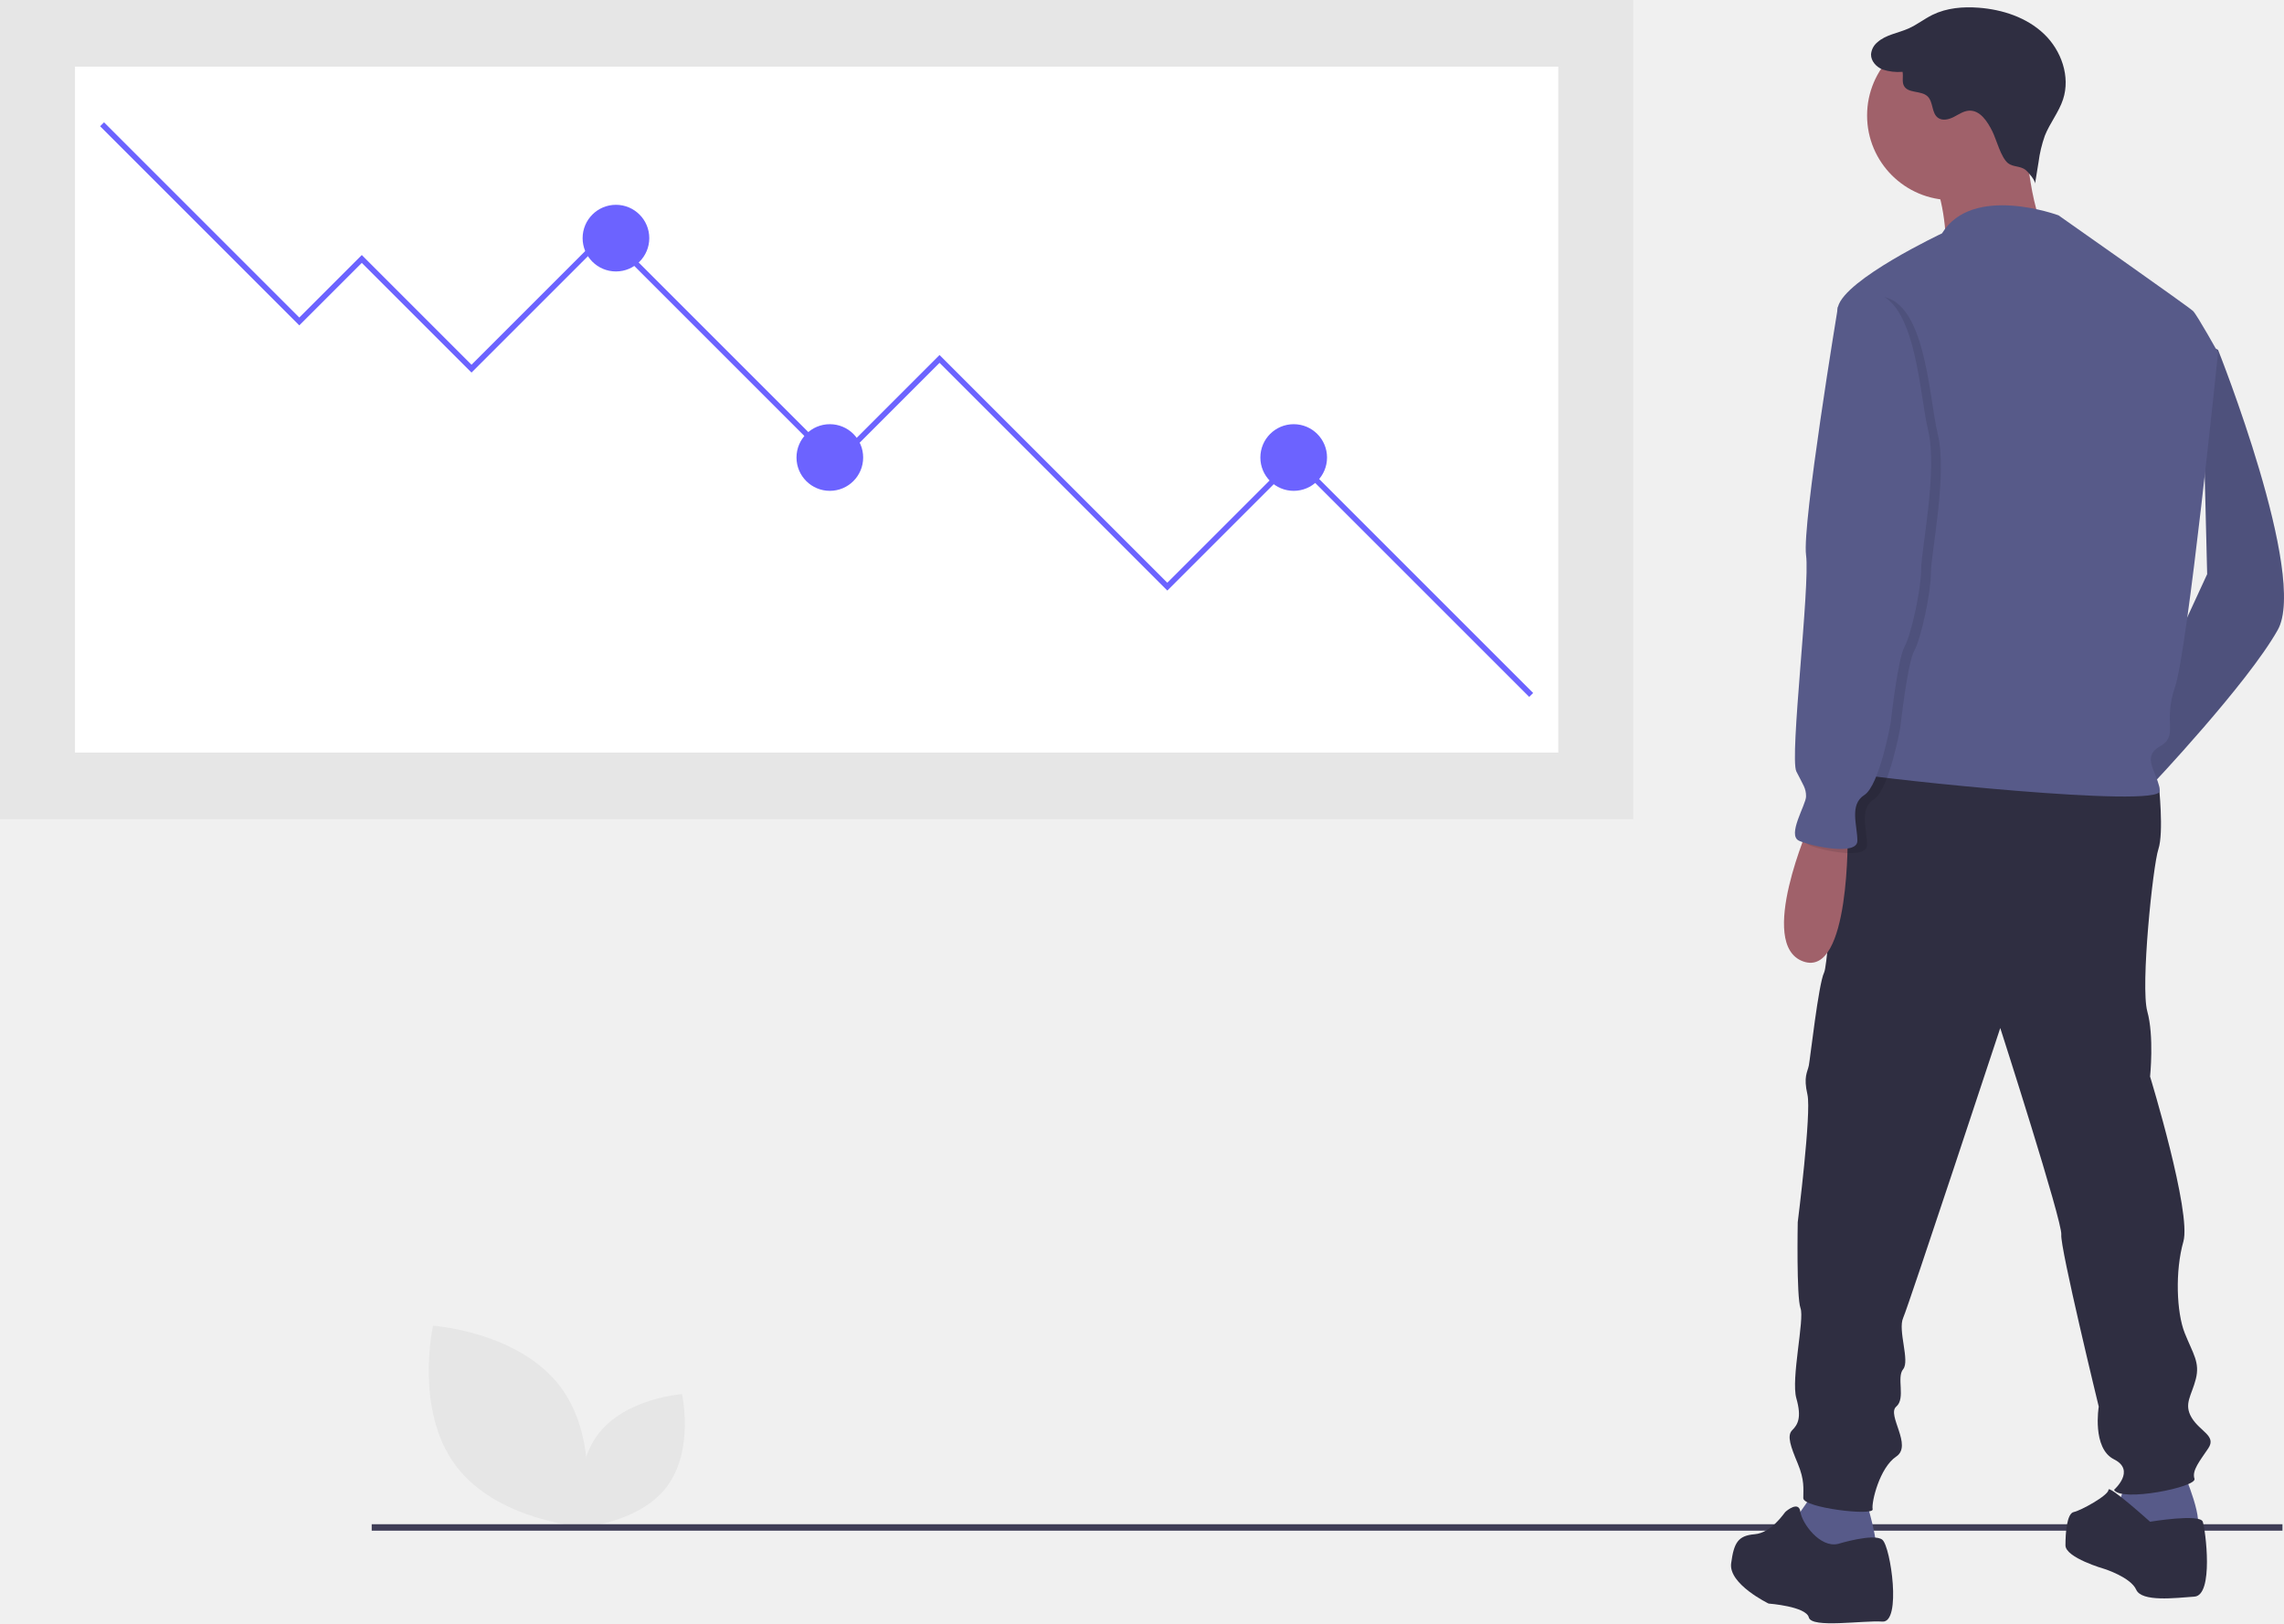
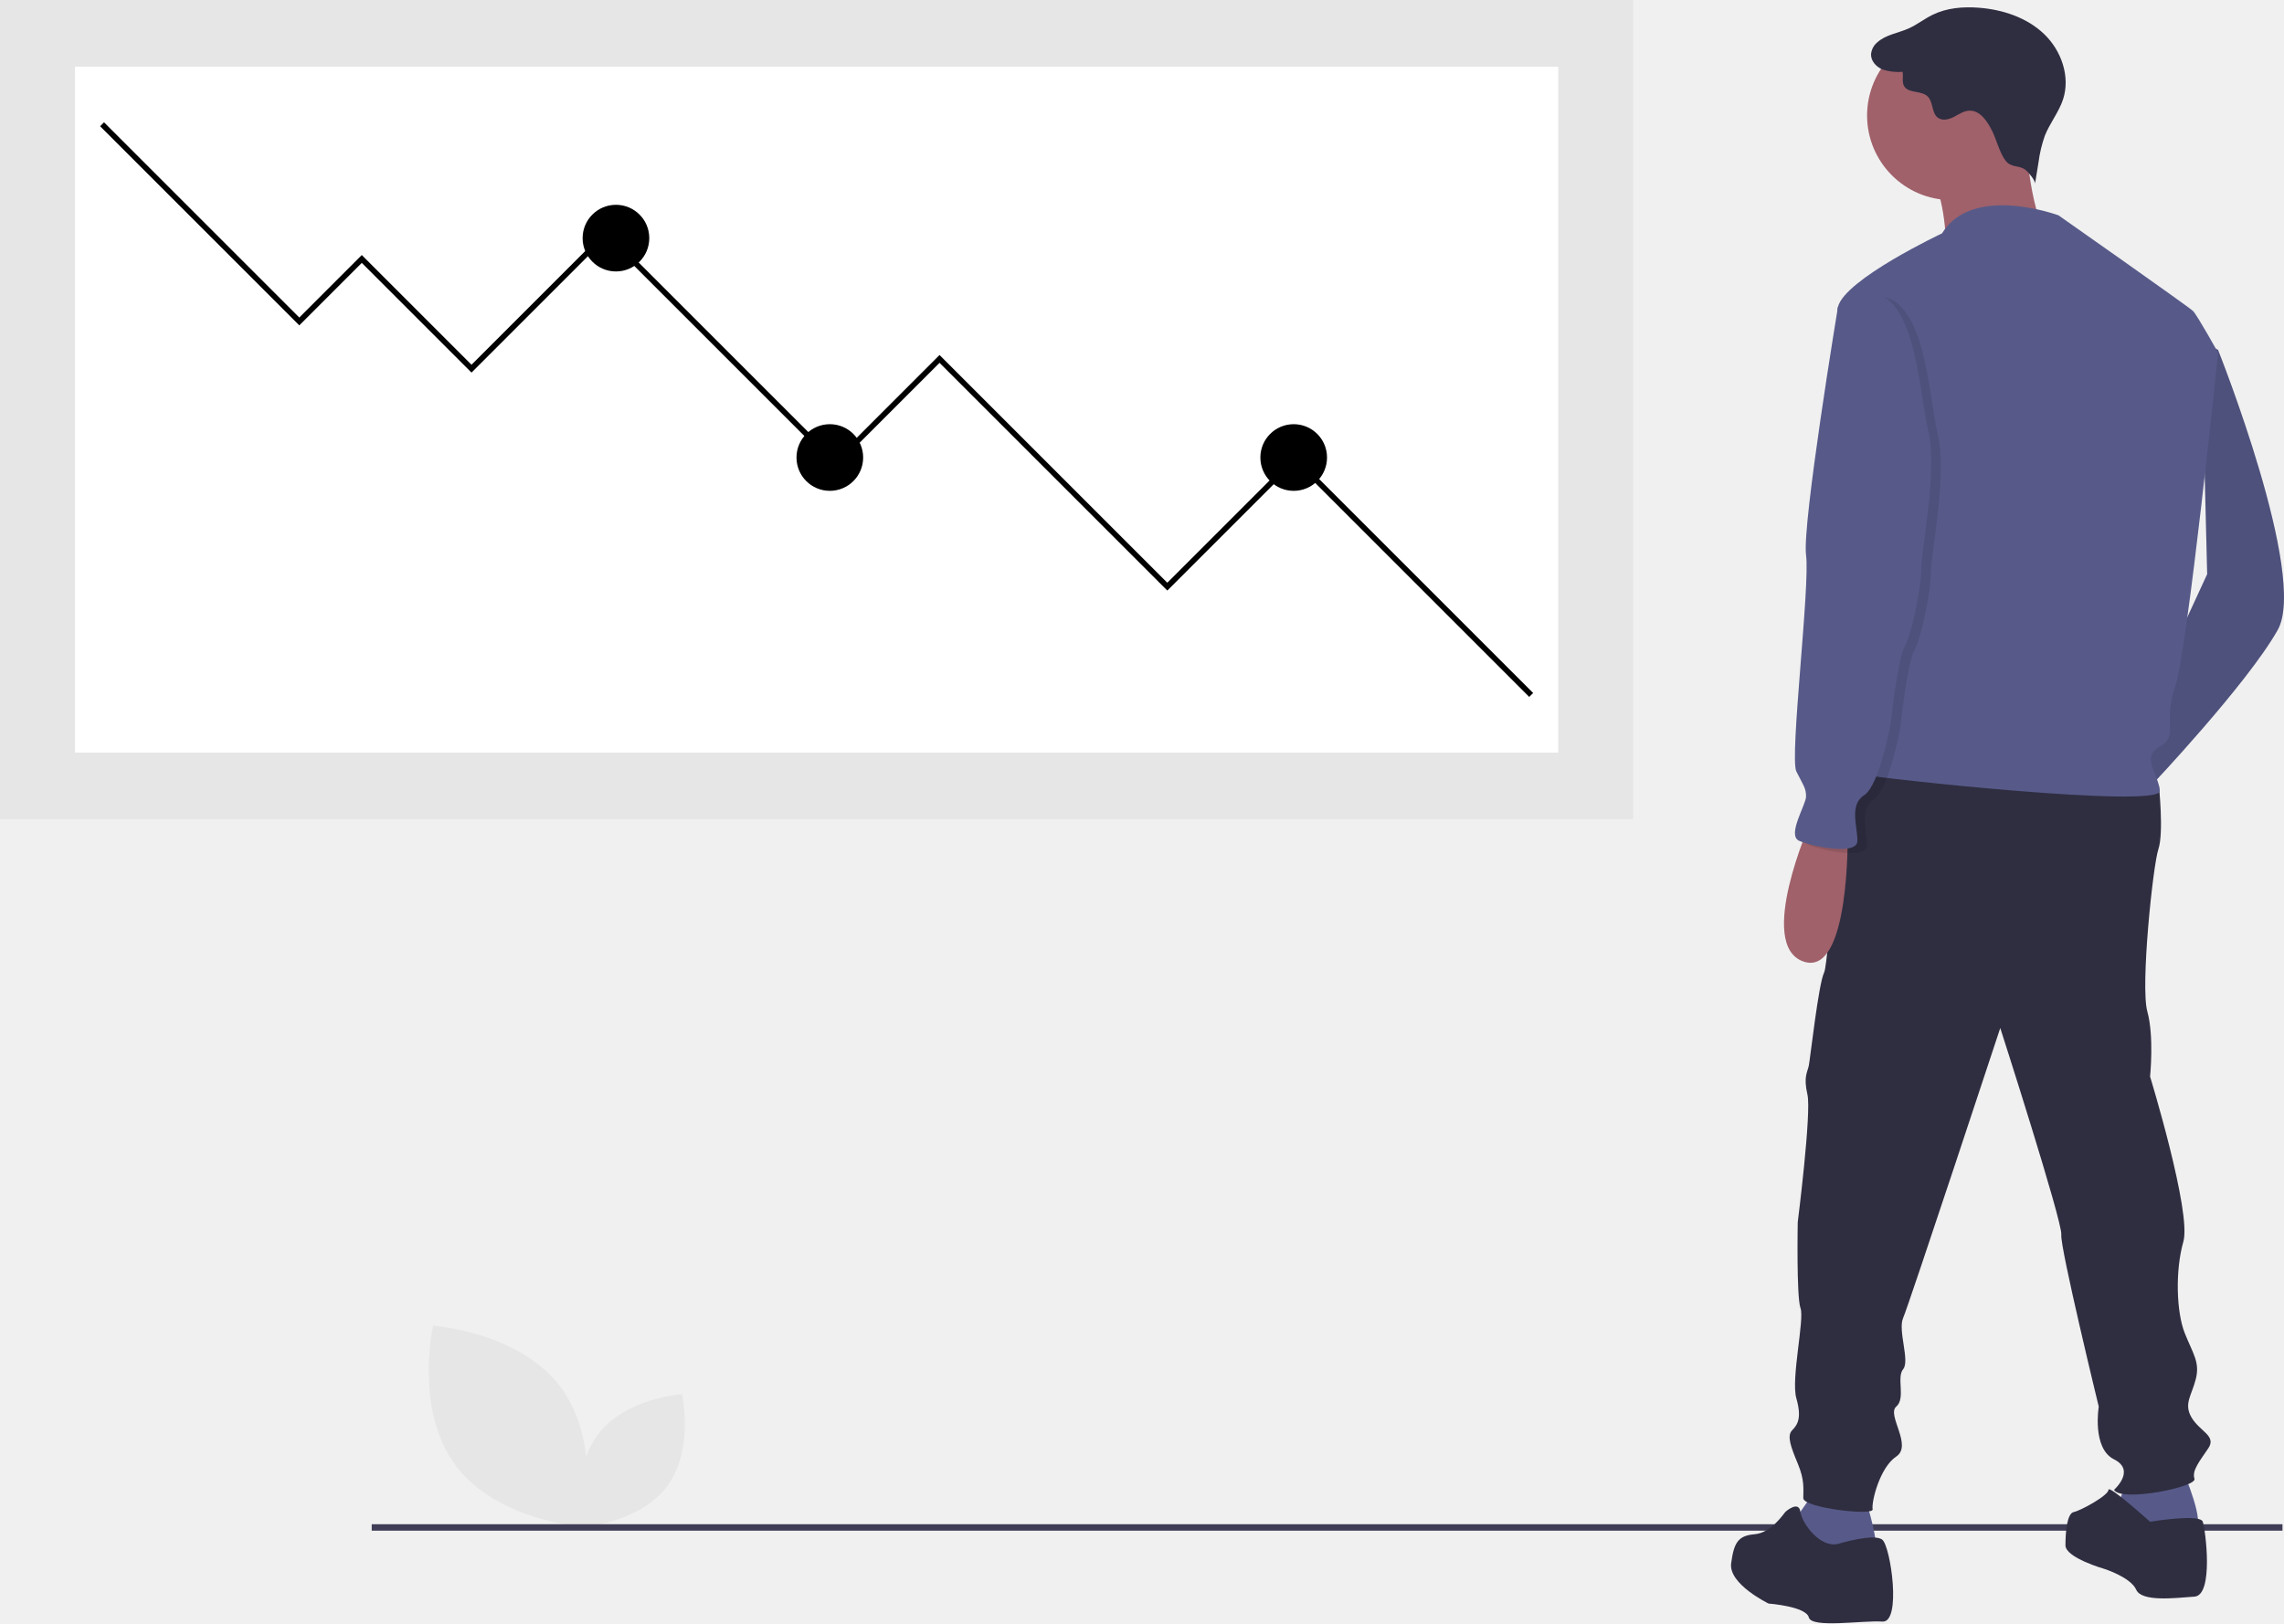
<svg xmlns="http://www.w3.org/2000/svg" id="e9615963-8c1b-4567-a6d6-5f552c50dd5a" data-name="Layer 1" width="793.705" height="564.236" viewBox="0 0 793.705 564.236">
  <path d="M361.496,677.27c14.42,19.311,44.352,21.344,44.352,21.344s6.554-29.277-7.866-48.588-44.352-21.344-44.352-21.344S347.076,657.959,361.496,677.27Z" transform="translate(-203.1477 -167.8818)" fill="#e6e6e6" />
  <path d="M434.953,684.53c-9.515,12.743-29.267,14.084-29.267,14.084s-4.324-19.319,5.191-32.062,29.267-14.084,29.267-14.084S444.468,671.787,434.953,684.53Z" transform="translate(-203.1477 -167.8818)" fill="#e6e6e6" />
  <rect x="129.172" y="529.802" width="664" height="2.241" fill="#3f3d56" />
  <path d="M968.148,286.597l5.785,2.892s31.333,78.574,20.728,97.374-43.866,53.989-43.866,53.989L944.528,423.016l25.629-55.564Z" transform="translate(-203.1477 -167.8818)" fill="#575a89" />
  <path d="M968.148,286.597l5.785,2.892s31.333,78.574,20.728,97.374-43.866,53.989-43.866,53.989L944.528,423.016l25.629-55.564Z" transform="translate(-203.1477 -167.8818)" opacity="0.1" />
  <path d="M961.882,679.465s8.195,18.8,3.856,20.246-9.641,1.446-14.943,1.446-11.569-1.928-12.533-3.856,3.856-14.461,3.856-14.461Z" transform="translate(-203.1477 -167.8818)" fill="#575a89" />
  <path d="M851.493,689.106s5.303,16.872,2.892,17.836-10.123,5.303-14.461,3.856-11.087-4.82-12.533-6.267,0-9.159,0-9.159l6.749-9.641Z" transform="translate(-203.1477 -167.8818)" fill="#575a89" />
  <path d="M946.456,438.442l6.91,2.41s1.767,16.39-.161,22.174-6.267,47.723-3.856,56.4.964,22.656.964,22.656,14.461,47.241,11.569,57.364-2.41,24.584.482,31.815,5.303,10.123,3.856,15.908-4.338,8.677-1.446,13.497,8.677,6.267,5.785,10.605-5.785,7.713-4.82,10.605-25.549,8.195-27.959,3.856c0,0,7.713-6.749,0-10.605s-5.303-18.318-5.303-18.318-13.497-55.435-13.015-59.774-21.21-71.825-21.21-71.825-31.815,96.409-33.743,100.748,2.41,14.943,0,17.836.964,10.123-2.41,13.015,5.785,13.497,0,17.354-8.677,15.908-8.195,18.318-24.102-.482-24.102-3.856.482-6.267-1.928-12.051-3.856-9.641-1.928-11.569,3.374-4.338,1.446-11.087,2.892-27.477,1.446-31.333-.964-29.887-.964-29.887,4.82-38.082,3.374-44.348,0-7.713.482-10.123,3.374-28.441,5.303-32.297,4.338-69.897,15.426-73.271S946.456,438.442,946.456,438.442Z" transform="translate(-203.1477 -167.8818)" fill="#2f2e41" />
  <path d="M950.313,696.819s17.354-2.892,18.318,0,3.856,25.549-2.892,26.031-18.318,1.928-20.246-2.41-11.087-7.231-11.087-7.231-13.497-3.856-13.497-8.195.482-11.087,2.892-11.569,12.051-5.785,12.051-7.713S950.313,696.819,950.313,696.819Z" transform="translate(-203.1477 -167.8818)" fill="#2f2e41" />
  <path d="M841.852,704.532s12.533-3.856,15.426-1.446,6.749,28.923,0,28.441-24.584,2.41-25.549-1.446-13.979-4.82-13.979-4.82-13.979-6.749-13.015-13.979,2.41-9.641,8.195-10.123,10.123-7.231,10.605-7.713,4.732-4.006,5.258-.075S835.585,705.978,841.852,704.532Z" transform="translate(-203.1477 -167.8818)" fill="#2f2e41" />
  <circle cx="678.232" cy="40.142" r="29.405" fill="#a0616a" />
  <path d="M906.928,214.772s1.928,32.297,9.159,35.189-36.636,2.892-36.636,2.892-.482-20.246-6.749-25.066S906.928,214.772,906.928,214.772Z" transform="translate(-203.1477 -167.8818)" fill="#a0616a" />
  <path d="M918.497,242.731s-29.887-11.087-40.492,6.267c0,0-33.743,15.908-36.154,25.549s20.246,81.948,20.246,81.948,0,59.774-4.82,66.04-13.979,13.015-7.713,14.461,104.604,12.051,104.122,5.785-6.749-11.569,0-15.426.964-8.195,5.303-20.728,14.943-116.173,14.943-116.173-7.231-13.015-8.677-14.461S918.497,242.731,918.497,242.731Z" transform="translate(-203.1477 -167.8818)" fill="#575a89" />
  <path d="M832.211,453.867s-18.8,42.42-2.41,48.205,15.426-44.83,15.426-44.83Z" transform="translate(-203.1477 -167.8818)" fill="#a0616a" />
  <path d="M895.484,213.492c-1.704-3.415-4.256-7.355-8.067-7.147-1.927.105-3.589,1.304-5.307,2.185s-3.918,1.426-5.489.304c-2.297-1.641-1.585-5.533-3.64-7.469-2.243-2.113-6.755-.933-8.202-3.654-.773-1.453-.149-3.255-.486-4.866a17.525,17.525,0,0,1-6.947-.807c-2.176-.882-4.061-2.926-4-5.274a6.032,6.032,0,0,1,2.154-4.147c2.963-2.694,7.25-3.211,10.906-4.845,2.91-1.3,5.44-3.327,8.3-4.734,4.922-2.421,10.601-2.891,16.071-2.473,8.293.634,16.68,3.386,22.694,9.132s9.197,14.811,6.603,22.713c-1.47,4.478-4.584,8.242-6.323,12.623a44.186,44.186,0,0,0-2.203,9.259l-1.22,7.487c.19-1.165-2.369-4.088-3.208-4.783-1.83-1.517-4.492-1.002-6.192-2.407C898.418,222.51,896.963,216.455,895.484,213.492Z" transform="translate(-203.1477 -167.8818)" fill="#2f2e41" />
  <path d="M852.939,271.172l-7.713,4.82s-12.533,75.681-11.087,86.286-5.785,70.379-3.374,75.199,3.374,5.785,3.374,8.677-6.749,13.497-2.41,15.425,20.246,5.303,20.246,0-2.892-12.533,2.41-15.908,9.159-25.066,9.159-25.066,2.41-22.174,4.82-26.513,5.785-20.246,5.785-26.995,5.785-34.225,2.41-48.205S872.221,267.315,852.939,271.172Z" transform="translate(-203.1477 -167.8818)" opacity="0.1" />
  <path d="M849.565,269.725l-7.713,4.82s-12.533,75.681-11.087,86.286-5.785,70.379-3.374,75.199,3.374,5.785,3.374,8.677-6.749,13.497-2.41,15.426,20.246,5.303,20.246,0-2.892-12.533,2.41-15.908S860.17,419.16,860.17,419.16s2.41-22.174,4.82-26.513,5.785-20.246,5.785-26.995,5.785-34.225,2.41-48.205S868.847,265.869,849.565,269.725Z" transform="translate(-203.1477 -167.8818)" fill="#575a89" />
  <rect width="567.571" height="284.751" fill="#e6e6e6" />
  <rect x="26.062" y="23.166" width="515.448" height="238.419" fill="#fff" />
-   <polygon points="36.156 42.513 34.791 43.878 104.007 113.093 125.725 91.375 163.852 129.503 210.667 82.688 290.301 162.322 326.498 126.124 405.649 205.276 450.051 160.874 531.416 242.238 532.781 240.873 450.051 158.144 405.649 202.546 326.498 123.395 290.301 159.592 210.667 79.958 163.852 126.773 125.725 88.645 104.007 110.364 36.156 42.513" fill="#6c63ff" />
-   <circle cx="214.046" cy="82.771" r="11.583" fill="#6c63ff" />
-   <circle cx="288.371" cy="159.026" r="11.583" fill="#6c63ff" />
-   <circle cx="449.569" cy="159.026" r="11.583" fill="#6c63ff" />
+   <polygon points="36.156 42.513 34.791 43.878 104.007 113.093 125.725 91.375 163.852 129.503 210.667 82.688 290.301 162.322 326.498 126.124 405.649 205.276 450.051 160.874 531.416 242.238 532.781 240.873 450.051 158.144 405.649 202.546 326.498 123.395 290.301 159.592 210.667 79.958 163.852 126.773 125.725 88.645 104.007 110.364 36.156 42.513" fill="#000000" />
+   <circle cx="214.046" cy="82.771" r="11.583" fill="#000000" />
+   <circle cx="288.371" cy="159.026" r="11.583" fill="#000000" />
+   <circle cx="449.569" cy="159.026" r="11.583" fill="#000000" />
</svg>
